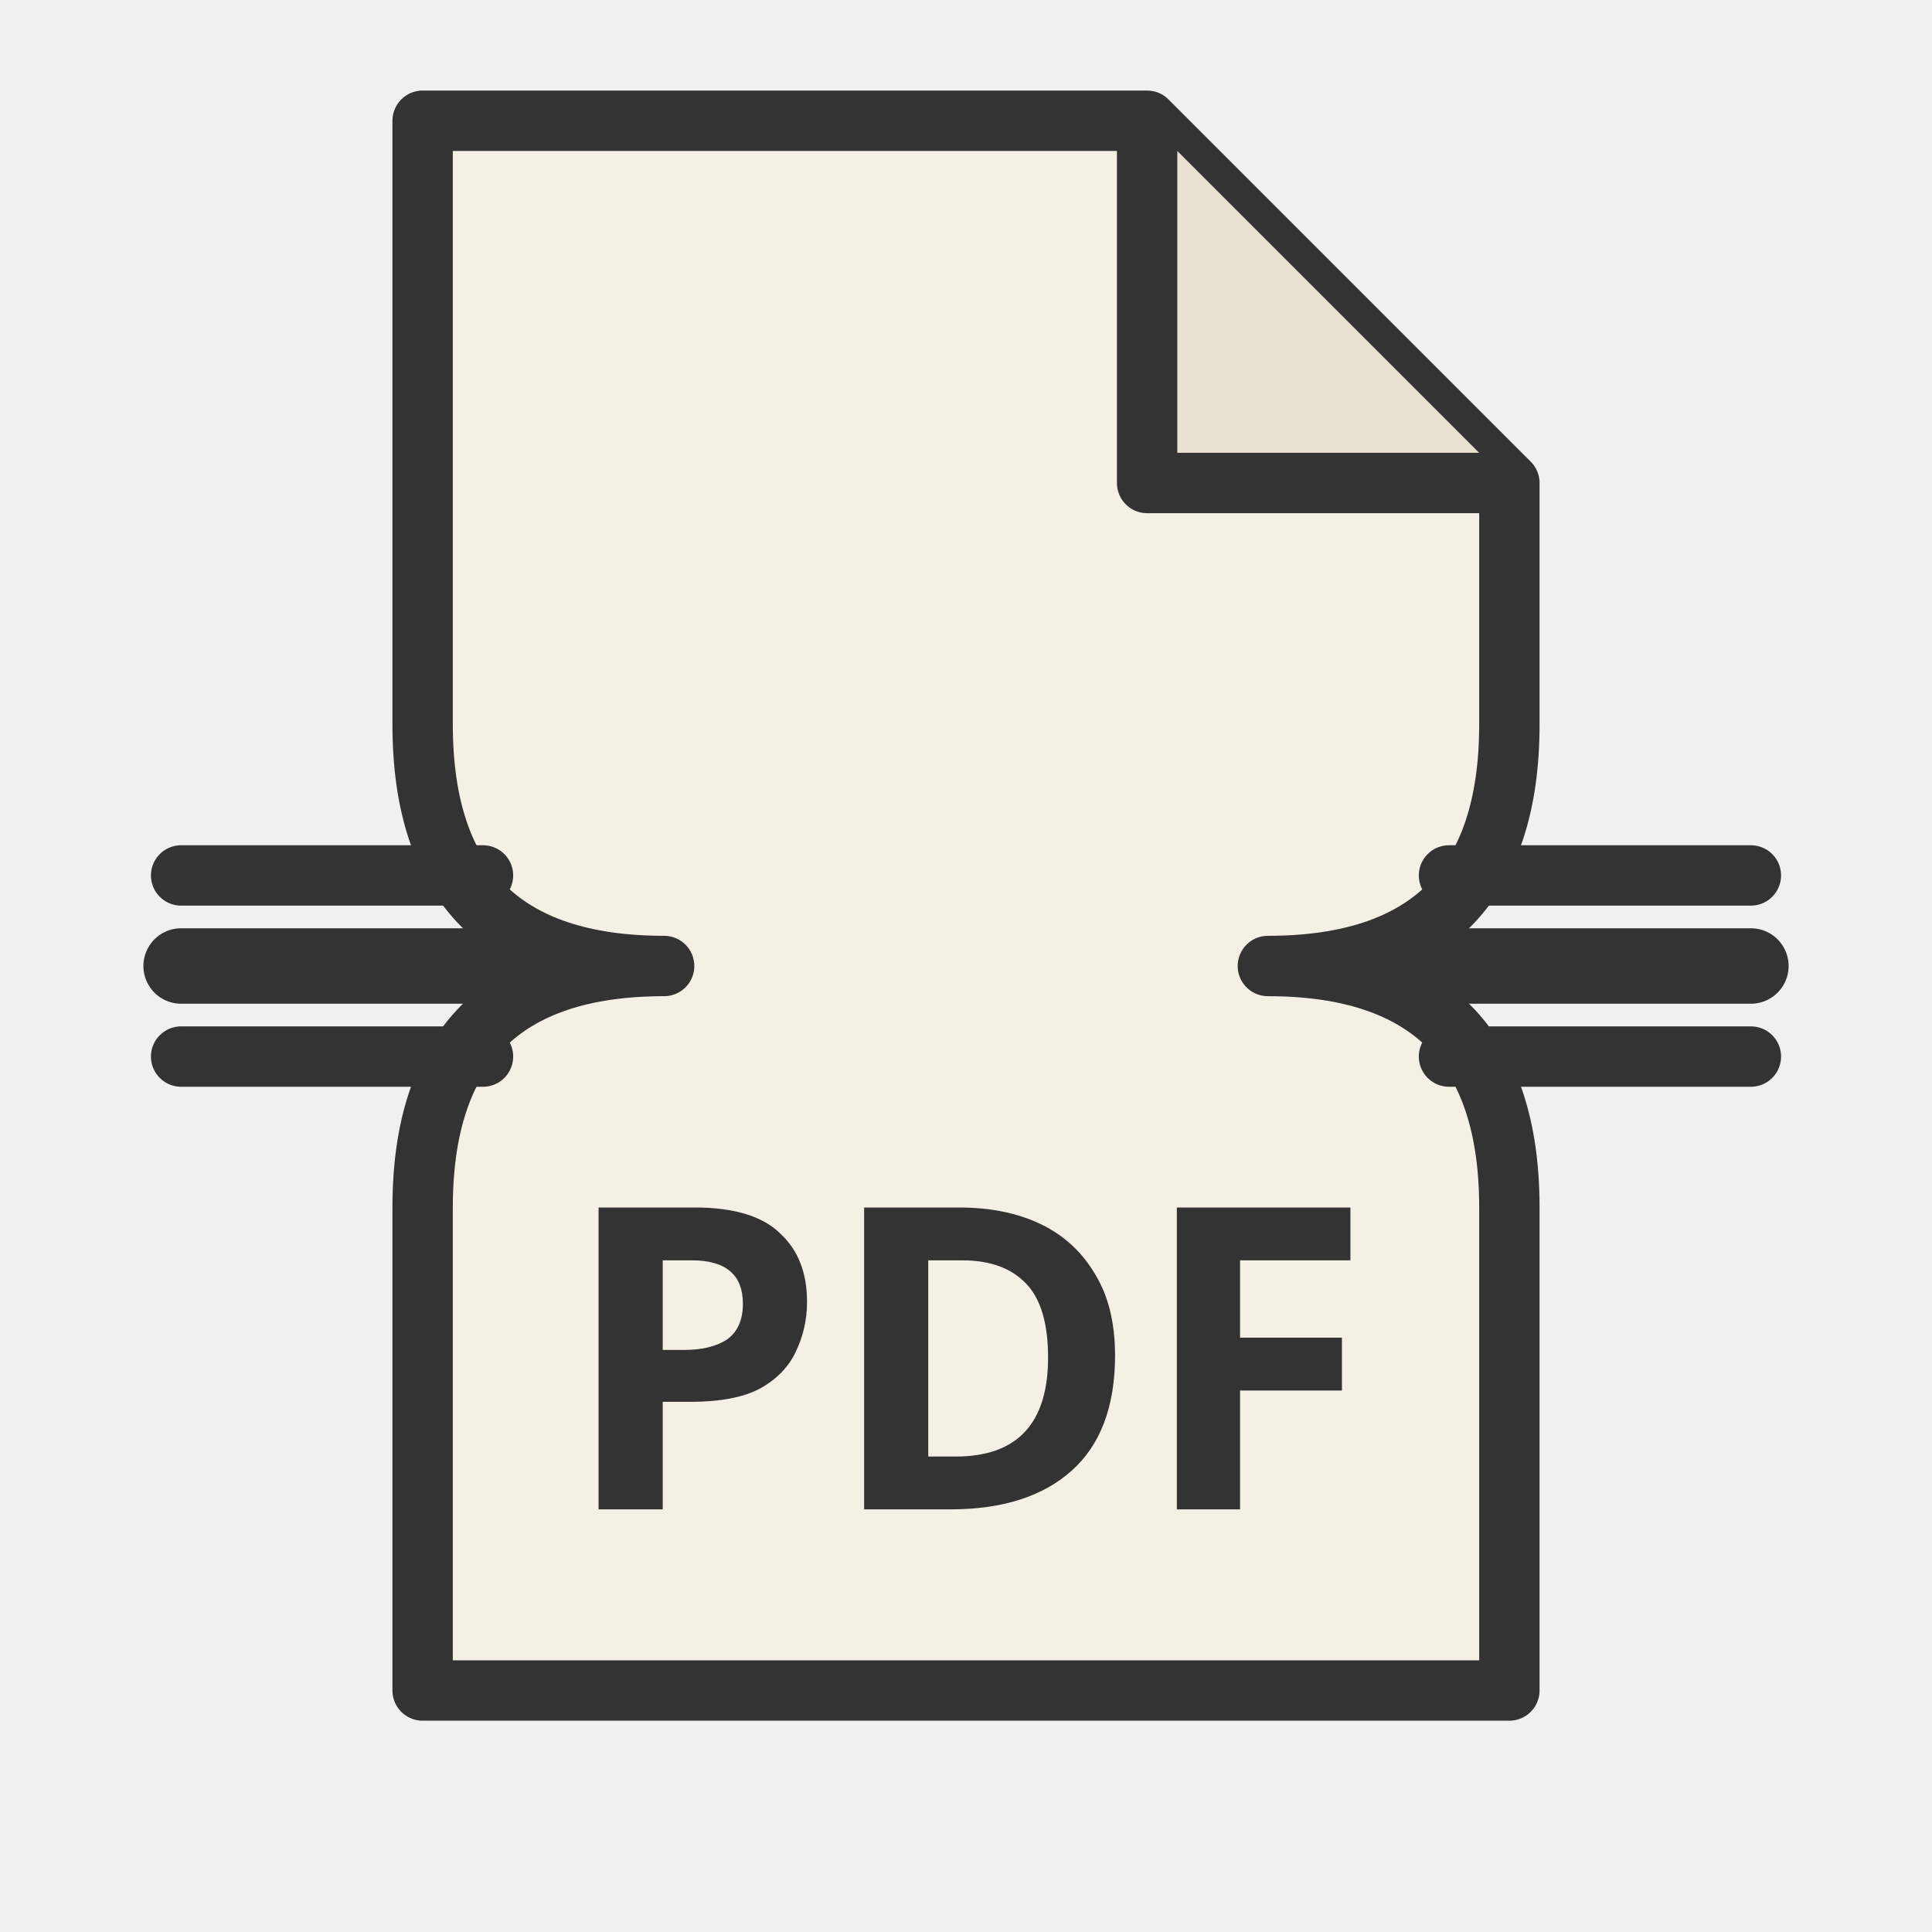
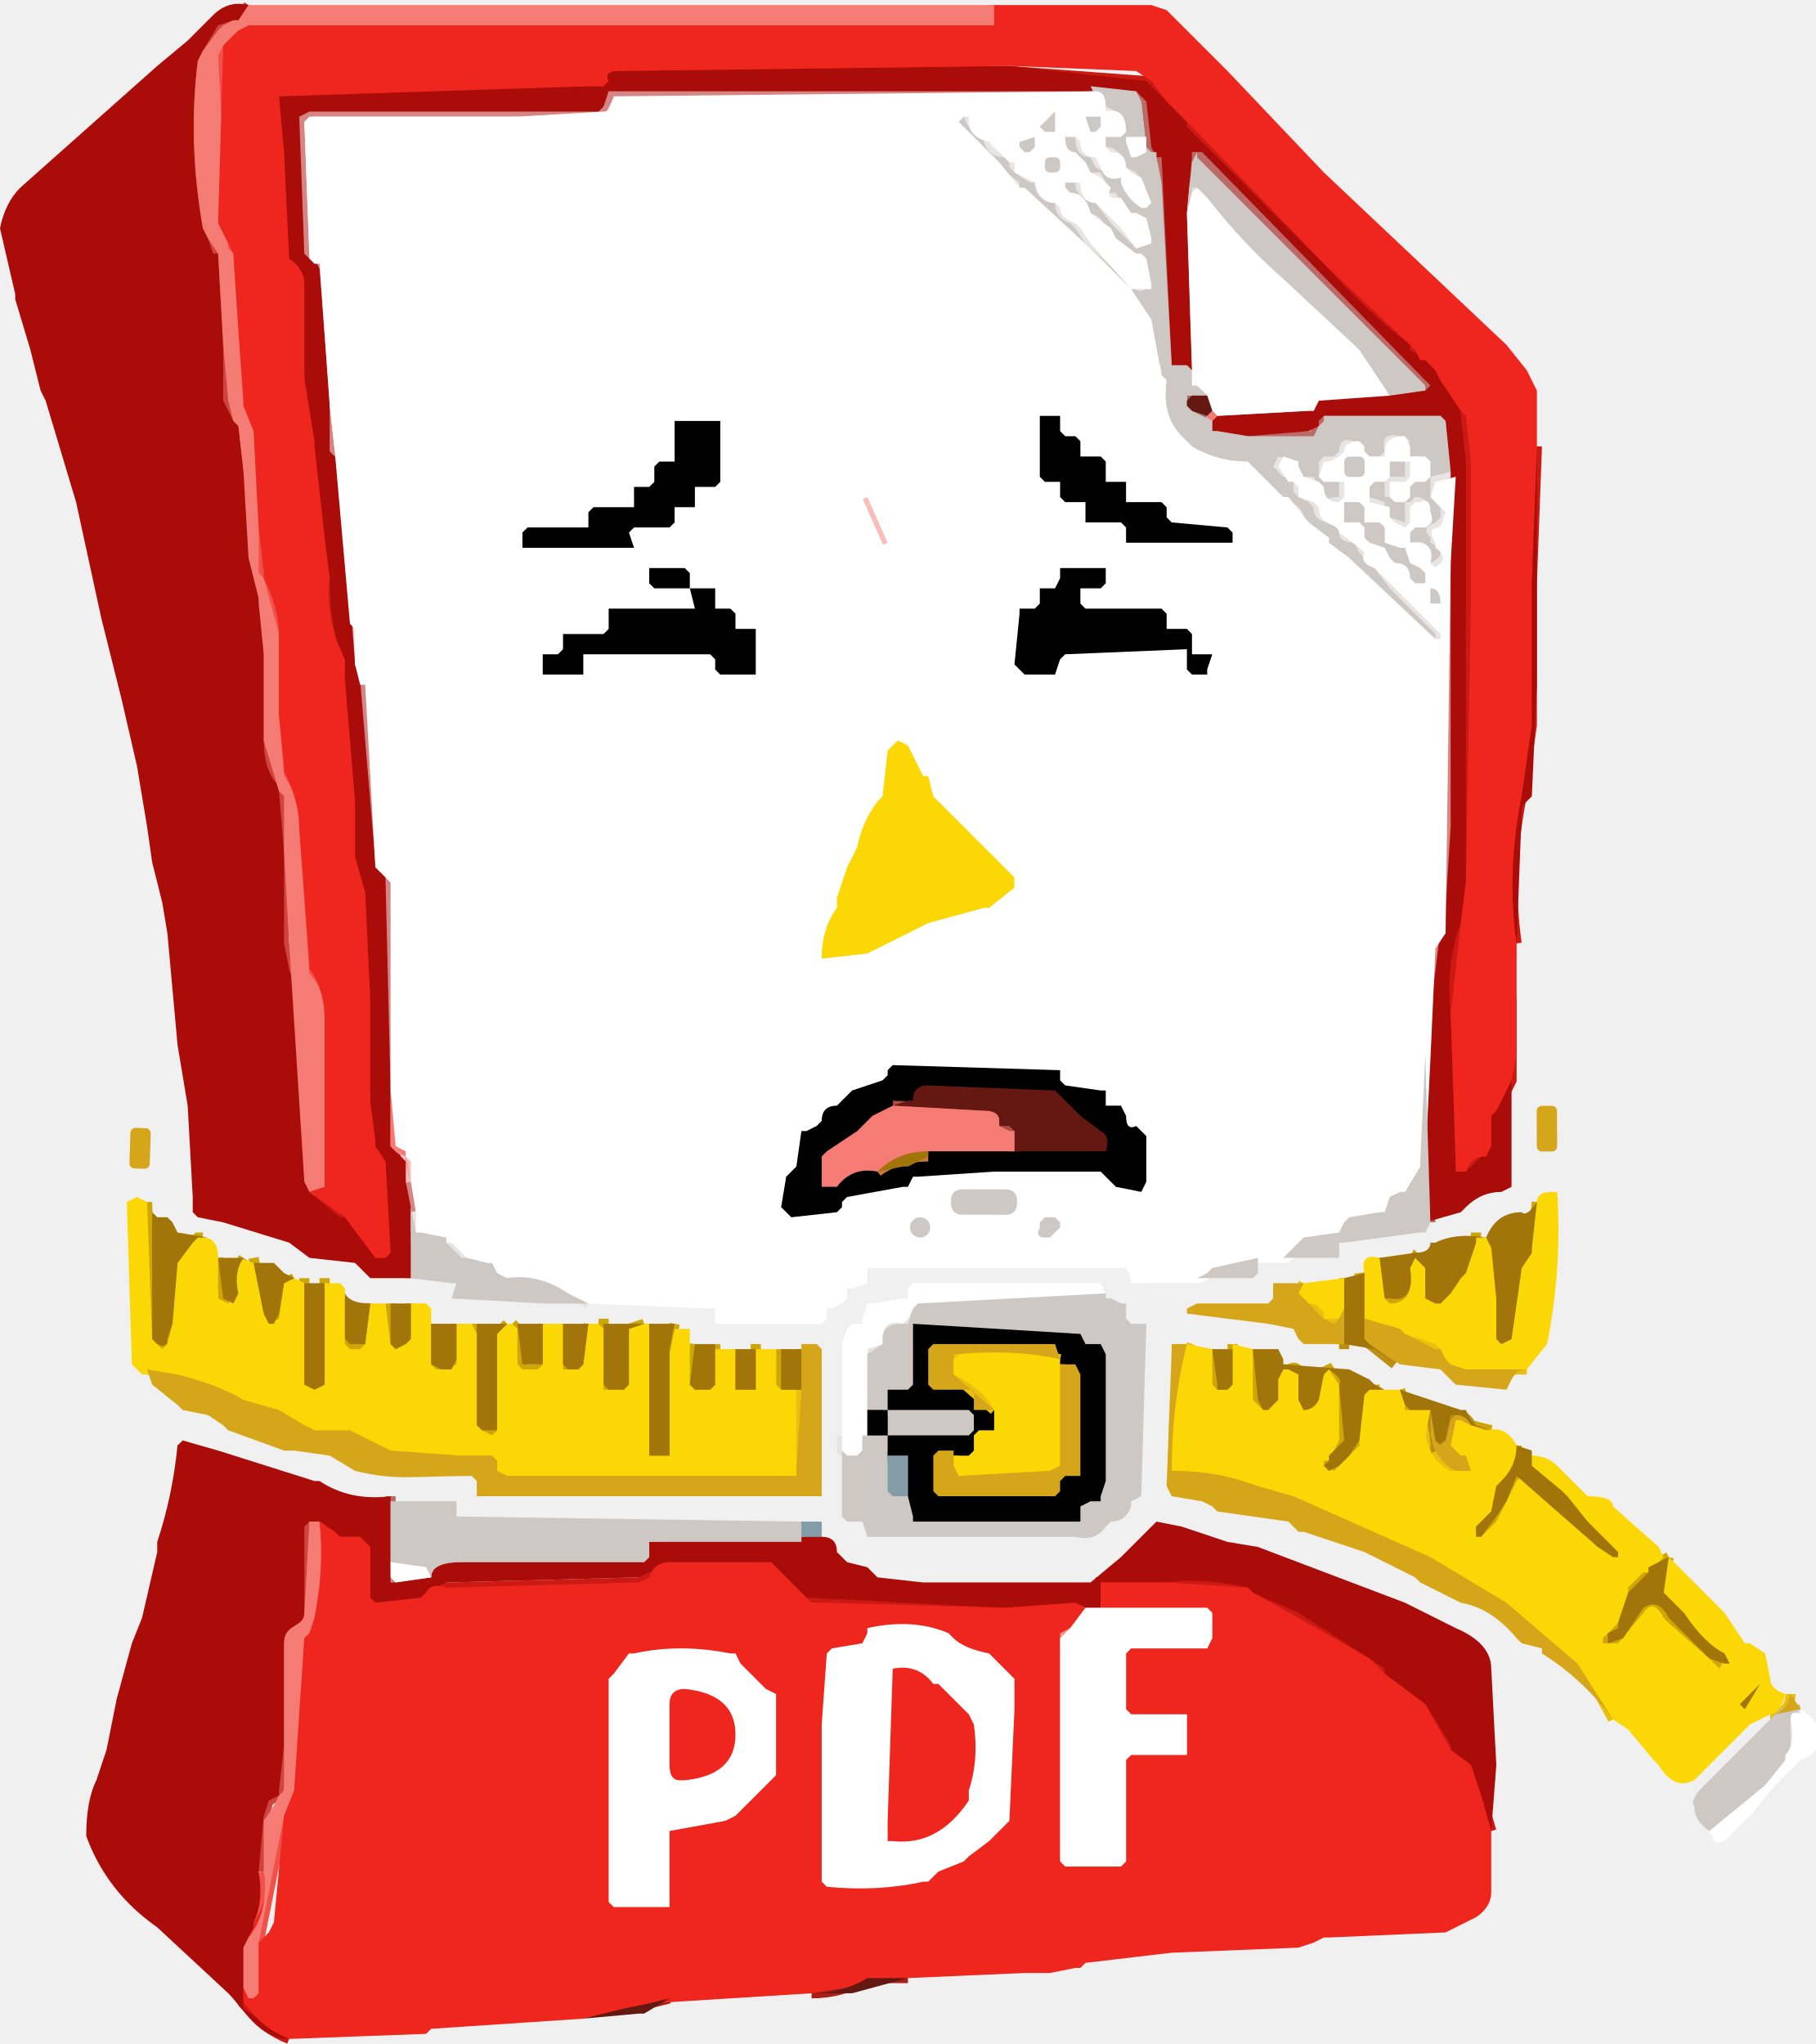
- <svg xmlns="http://www.w3.org/2000/svg" viewBox="0 0 32 32">
-   <path d="     M7 2 h12 l6 6 v4     Q25 16 21 16     Q25 16 25 20     v8 H7 v-8     Q7 16 11 16     Q7 16 7 12     Z   " fill="#F5F0E6" stroke="#333" stroke-width="1" stroke-linejoin="round" />
-   <path d="M19 2v6h6" fill="#E8E0D0" stroke="#333" stroke-width="1" stroke-linejoin="round" />
-   <line x1="3" y1="14.5" x2="8" y2="14.5" stroke="#333" stroke-width="1" stroke-linecap="round" />
-   <line x1="3" y1="16" x2="9" y2="16" stroke="#333" stroke-width="1.25" stroke-linecap="round" />
-   <line x1="3" y1="17.5" x2="8" y2="17.5" stroke="#333" stroke-width="1" stroke-linecap="round" />
-   <line x1="29" y1="14.5" x2="24" y2="14.5" stroke="#333" stroke-width="1" stroke-linecap="round" />
-   <line x1="29" y1="16" x2="23" y2="16" stroke="#333" stroke-width="1.25" stroke-linecap="round" />
-   <line x1="29" y1="17.5" x2="24" y2="17.5" stroke="#333" stroke-width="1" stroke-linecap="round" />
-   <text x="16" y="25" text-anchor="middle" font-family="Geneva,Chicago,system-ui,sans-serif" font-size="7" font-weight="700" fill="#333">PDF</text>
+ <svg xmlns="http://www.w3.org/2000/svg" id="Layer_1" viewBox="0 0 358 403">
+   <defs>
+     <style>.st1,.st10,.st12,.st14,.st17,.st20,.st3,.st4,.st5,.st7,.st9{fill:none;stroke-width:2px}.st23{fill:#839ca8}.st1{stroke:#d58684}.st24{fill:#651712}.st3{stroke:#cc1913}.st25{fill:#ee261d}.st4{stroke:#f15149}.st5{stroke:#bc8e12}.st7{stroke:#cf443f}.st9{stroke:#bc6a67}.st10{stroke:#fabeba}.st26{fill:#aa0c09}.st27{fill:#fff}.st12{stroke:#ad4a43}.st14{stroke:#e9bf10}.st28{fill:#cec8c4}.st17{stroke:#cea607}.st20{stroke:#e7e4e2}.st29{fill:#fbd705}.st30{fill:#a17509}.st31{fill:#d6a61a}.st32{fill:#f47c74}</style>
+   </defs>
+   <path d="m49 1-2 3h-1l-3 1-3 5-1 2q-2 16 1 33l1 2 1 3h1l1 17v12l2 4 1 1 4 34 1 10v18q0 6 3 9v1l1 12v18l1 5 2 7 2 37" class="st7" vector-effect="non-scaling-stroke" />
+   <path d="m61 235 6 5 1 1 6 7 2 1 1-1v-1l-1-17-1-1-1-3-1-1v-28l-1-20-2-8v-8l-1-2-1-13v-15l-1-1q-3-8-2-15l-1-9-2-17v-2l-2-12V56q0-3-3-4v-1l-2-21V19l1-1h59l4-1v-1q0-2 2-2h78l27 2 4 5h1l3 3v1l5 5 11 11 11 11 17 17 1 1 1 1h1l2 2 1 2 4 6 1 2v91l-1 8q-2 8-2 18l2 32 1-1q1-3 4-3l1-2v-6l1-1 2-4 1-2v-16" class="st3" vector-effect="non-scaling-stroke" />
+   <path d="m282 241-1-33" class="st9" vector-effect="non-scaling-stroke" />
+   <path d="m281 208 3-24 1-1v-3l1-17V93" class="st1" vector-effect="non-scaling-stroke" />
+   <path d="m286 93-1-10-1-1h-23v1l-1 1-1 2h-12l-7-1h-1v-2" class="st9" vector-effect="non-scaling-stroke" />
+   <path d="m239 83 1-1" class="st7" vector-effect="non-scaling-stroke" />
+   <path d="m240 82 18-1h1l1-2 1-1h14" class="st1" vector-effect="non-scaling-stroke" />
+   <path d="m274 78 7-1 1-1h-1l-44-45h-2l-1 11" class="st9" vector-effect="non-scaling-stroke" />
+   <path d="M235 42v31" class="st1" vector-effect="non-scaling-stroke" />
+   <path d="M235 73h-4v-1l-2-40v-1h-1l-1-1-1-10-2-2h-8" class="st9" vector-effect="non-scaling-stroke" />
+   <path d="M216 18h-95l-1 1-1 2-1 1H61l-2 2 1 26 1 1 1 1 1 1 1 27 1 9 1 1 1 2 2 39q0 2 2 3v1l3 35v1l1 2h1l1 42" class="st1" vector-effect="non-scaling-stroke" />
+   <path d="M77 215v11l1 2h2v1l1 4" class="st7" vector-effect="non-scaling-stroke" />
+   <path d="M81 233v6" class="st1" vector-effect="non-scaling-stroke" />
+   <path d="M81 239v13" class="st9" vector-effect="non-scaling-stroke" />
+   <path d="M281 208v20l-1 2-3 4v1l-3 1-1 3h-1l-6 1-1 1-1 2-7 1-1 1-3 3m-5 0-9 2-1 1-2 1h-10m-110 5-4-2q0 1 0 0-6-4-12-3l-2-1-1-2h-1l-4-1h-1l-3-3-1-1h-5v-1l-1-4" class="st20" vector-effect="non-scaling-stroke" />
+   <path d="m81 233-1-5v-1l-2-1-1-11" class="st10" vector-effect="non-scaling-stroke" />
+   <path d="M235 73v2l1 1 2 2" class="st20" vector-effect="non-scaling-stroke" />
+   <path d="M238 78h-3v3l3 1" style="fill:none;stroke-width:2px;stroke:#9a706b" vector-effect="non-scaling-stroke" />
+   <path d="m238 82 1 1" style="fill:none;stroke-width:2px;stroke:#e1a29c" vector-effect="non-scaling-stroke" />
+   <path d="m286 93-4 2v3l2 2v2l-1 1q-3 1-1 3v1q4 2 0 4h-1q2-5-3-4v-1l-1-2 1-1h3l1-3q-1-2-3-2l-1 1h-1v4h-3l-1-1v-3h-3l-1-1v-3h1l2-1h1v-3l1-1h2l1 1v3h-4v4l1 1h2l1-1v-3h1l2-1h1v-3l-1-1h-2l-1-1 1-2-1-1h-1q-4 0-3 3l-1 1h-3l-1-1v-1l-1-1q-3-1-3 2l-1 1h-2l-1 1v3l3 1h1v3l-1 1q-3 0-3-3l-1-2h-3v-2l-1-1-3-1-1 2 2 2 1 1h1v2l1 1 2 1 1 1c0 4 4 3 5 5l3 3 1 1 3 3 3 4 3 3 1 1 5 5v1l-18-16-4-4-4-4q0-2-4-4l-7-6-1-1q-6 0-11-3l-2-2q-3-4-2-11h-1v-1l-3-12-2-3-2-2-8-8-13-12-5-5-3-4-4-3-1-2h2v1l4 3v1q1 3 4 3l1 1v1l1 1q0 2 3 2h1q0 3 3 4h1q0 3 3 4l1 1 2 3 9 9h3v-1l-1-5-1-1h-1l-4-4-1-1-4-3v-1q-1-3-4-3l-1-1v-1l1-1h1l1 1q0 4 3 4h1l3 4 1 1 4 4 2-1v-1l-1-4-2-1h-1q0-3-2-3l-1-1q-2 0-1-1l-1-2-3-1v-1l-1-1-2-2q-2 0-2-3v-1h2l1 2q0 3 3 3l1 2q1 3 4 2l1 1q0 3 4 4h1v-1l-2-5h-2v-1q-1-4-4-4l-1-1v-1l1-1 2 1 1-1q0-5-4-5 0-3-2-3" class="st20" vector-effect="non-scaling-stroke" />
+   <path d="M196 1v4H62L47 6l-3 3-1 2 2 38 1 1 1 15 1 15 2 5 1 19v9l1 1 3 11v16l1 12q3 4 3 11l2 28q3 3 3 9v33l-3 1" class="st4" vector-effect="non-scaling-stroke" />
+   <path d="m303 88-1 27v28l-2 14q-3 15-1 29" class="st3" vector-effect="non-scaling-stroke" />
+   <path d="m240 82-1-1" class="st10" vector-effect="non-scaling-stroke" />
+   <path d="m239 81-1-3" style="fill:none;stroke-width:2px;stroke:#b28b89" vector-effect="non-scaling-stroke" />
+   <path d="m274 78-7-10-14-13q-8-7-15-16l-2-2h-1v1l-1 4" class="st20" vector-effect="non-scaling-stroke" />
+   <path d="m239 81-1 1" class="st12" vector-effect="non-scaling-stroke" />
+   <path d="M301 270h-12l-4-1v-1l-1-2-1-1-6-2-1-1-7-2" class="st14" vector-effect="non-scaling-stroke" />
+   <path d="m269 260-1-9m4-3 1 8 1 1q5 0 4-7l1-2 2 2v6l1 1h2l2-2 2-3 1-1 2-6v-1h1m1 0 1 1 1 11v8l1 1 2-1 2-14 2-3v-1l1-9" class="st17" vector-effect="non-scaling-stroke" />
+   <path d="M269 260v4l1 1 5 4m-10-3v-8" class="st5" vector-effect="non-scaling-stroke" />
+   <path d="M265 258v-6" class="st17" vector-effect="non-scaling-stroke" />
+   <path d="m265 258-1 2h-3q-1-3-3-3l-2-2 1-2" class="st14" vector-effect="non-scaling-stroke" />
+   <path d="m29 237 1 27 2 2 1-1 1-4 1-12 3-4 1-1h1m3 4 1 8 1 1h1l1-2q-1-4 1-7m2 0 2 11 1 2 2-1v-1l1-6 2-1m2 0v20l2 2 2-2v-20m4 4v9l2 1h2v-1l1-8m4 0v8l1 1 2-1 1-1v-7m4 4v8l1 1h3l1-2v-7m4 0v3l1 18h3v-19l2-2m1 0 1 1 1 7v1h3l1-1v-8m4 0v8l1 1h2l1-1 1-8m2 0h1v12l1 1h3l1-1v-11l3-1m1 0v25l1 1h3v-21l1-5m4 4-1 8 2 1h2l1-1v-8m4 1v7l1 1h3v-9m5 1v8h4" class="st17" vector-effect="non-scaling-stroke" />
+   <path d="m158 274-1 16v1h-57l-1-1-1-2-1-1h-6l-13-1-5-2-4-2h-7l-2-1-5-3-7-2-13-5-6-1" class="st14" vector-effect="non-scaling-stroke" />
+   <path d="M158 266v8" class="st5" vector-effect="non-scaling-stroke" />
+   <path d="m218 255-5 1-33 2-1 2-1 1q-4-1-4 3v1l-3 1v12" class="st20" vector-effect="non-scaling-stroke" />
+   <path d="M171 278v5" style="fill:none;stroke-width:2px;stroke:gray" vector-effect="non-scaling-stroke" />
+   <path d="m171 283-1 3-1 1h-2l-1-1v-3" class="st20" vector-effect="non-scaling-stroke" />
+   <path d="m171 283 4-1v-4h-4" style="fill:none;stroke-width:2px;stroke:#676462" vector-effect="non-scaling-stroke" />
+   <path d="M235 265q-5 12-3 25 9 0 16 3l8 2 7 2 20 10 15 9 14 12 6 11" class="st14" vector-effect="non-scaling-stroke" />
+   <path d="M239 266v7l1 1h2l1-1v-8m4 1v10l2 2h1l1-1v-5l2-2h1q2-1 2 1v5l1 2q2 0 2-2l1-5 2-1 2 3 1 11-3 4-1 1 2 1 1-1 2-2 2-2 1-10v-1h3m4 0 1 3v1h5" class="st17" vector-effect="non-scaling-stroke" />
+   <path d="M282 278v5q1 5 5 7h2l1-3h-2l-2-2 1-5h1l2 1" class="st14" vector-effect="non-scaling-stroke" />
+   <path d="m290 281 4 1m5 3q0 4-3 7v1l-2 5-3 3v2h1l3-3 2-4 2-4 2-1 14 14 3 2h1v-1l-6-6-4-5h-1l-6-5q-2-2 0-3m27 20-4 2-1 1-2 3-1 1-2 6v1l-2 1-1 1 3 1v-1q3-2 5-6 2-2 5 2v1l8 7 2 1 2-1-1-1q-5-3-8-8l-1-1-3-2-1-1 2-7" class="st17" vector-effect="non-scaling-stroke" />
+   <path d="M353 334q0 4-4 4" class="st14" vector-effect="non-scaling-stroke" />
+   <path d="m355 337-5 1" style="fill:none;stroke-width:2px;stroke:#d2b76f" vector-effect="non-scaling-stroke" />
+   <path d="M290 281q-1-2-3-2h-1l-1 5-2 1v-1l-1-6" class="st5" vector-effect="non-scaling-stroke" />
+   <path d="m355 337-2 2-1 7v1l-4 5-11 9" class="st20" vector-effect="non-scaling-stroke" />
+   <path d="M77 295v13" class="st9" vector-effect="non-scaling-stroke" />
+   <path d="M77 308v4h1l7-1" class="st1" vector-effect="non-scaling-stroke" />
+   <path d="M85 311q0-3 6-3h36l1-1v-3h1l29-1" class="st9" vector-effect="non-scaling-stroke" />
+   <path d="m158 304 4-1" style="stroke:#975459;fill:none;stroke-width:2px" vector-effect="non-scaling-stroke" />
+   <path d="m294 361-2-7-2-6-4-3v-1l-4-8-5-3-3-3-1-1-3-2-14-9-9-4-1-1q-9-2-15-1h-14v5" class="st3" vector-effect="non-scaling-stroke" />
+   <path d="M217 317h-3" class="st1" vector-effect="non-scaling-stroke" />
+   <path d="m214 317-2-1-14 1-39-2-7-7h-2l-22 3-2 1-37 1h-1q-3-1-4 1l-1 1-9 1-1-1v-10l-2-2h-4l-1-1-3-2" class="st3" vector-effect="non-scaling-stroke" />
+   <path d="M63 300h-2l-1 1v17c0 3-4 2-4 6v20l-1 9v1l-2 1-1 3-1 11" class="st7" vector-effect="non-scaling-stroke" />
+   <path d="M52 369q1 6-2 10v1l-2 4v11l1 1q3 4 8 6" class="st3" vector-effect="non-scaling-stroke" />
+   <path d="m214 317-3 4-2 1v44l1 2h11l1-1v-20l1-1h11v-8h-11l-1-1v-11l1-1h15l1-2v-5l-1-1h-21" style="fill:none;stroke-width:2px;stroke:#f7938e" vector-effect="non-scaling-stroke" />
+   <path d="M179 390h-8q-5 3-11 3m-28 1-4 1-5 1-9 1" style="fill:none;stroke-width:2px;stroke:#aa1f18" vector-effect="non-scaling-stroke" />
+   <path d="M158 300v4" style="fill:none;stroke-width:2px;stroke:#a9b2b6" vector-effect="non-scaling-stroke" />
+   <path d="m85 311-1-2-7-1" class="st20" vector-effect="non-scaling-stroke" />
+   <path d="M63 300q1 9-1 19 1 1-1 3l-1 1-2 30-2 5-5 25v10l-1 1h-1l-1-2v-8l1-2q4-5 3-13" class="st4" vector-effect="non-scaling-stroke" />
+   <path d="m49 1-2 3h-1l-3 1-3 5-1 2q-2 16 1 33l1 2 1 3h1l1 17v12l2 4 1 1 4 34 1 10v18q0 6 3 9v1l1 12v18l1 5 2 7 2 37 6 5h1l6 8h2l1-1-1-18h-1l-2-3v-9l-1-20v-21l-2-7-1-8v-3l-1-12v-12l-1-4v-1q-2-7-2-15l-1-8-2-18v-1l-2-13-1-19q1-2-2-4l-2-22V19l1-1 59-1h4v-1q0-2 2-2l78-1 27 3 4 4 1 1 3 3v1l5 5 11 11 11 11q8 9 17 16v1l2 1 1 1 2 2 1 2 4 6v1l1 9v83l-1 8q-3 8-2 18l2 31h1l4-4 1-1v-7h1l2-4v-2h1v-16 37l-2 1q-4 0-7 3l-1 1-7 2v-33l3-25 1-4 1-16V93l-1-10-1-1h-23l-1 1v1l-2 1-12 1-6-1h-1v-2l1-1 18-1h1l1-2 1-1 13-1h7l1-1-1-1-44-45h-2v1l-1 11 1 31h-4v-1l-2-41h-1l-1-2-1-9-2-2H120l-1 3-1 1H61l-2 1 1 27 1 1h1l1 2 2 26v10l1 1 1 2 3 39 1 3 3 36v1l2 1v1l1 42v11l1 1 1 1 1 1v4l1 5v14h-8l-3-3-9-1-4-3-13-4-5-1-1-1v-3l-1-18-2-12-2-22-1-6-2-8-1-7-2-12-3-13-4-16-5-23-6-20-1-2-2-8-3-10v-1L0 45q1-5 4-8l27-24 6-5 1-1 2-2 2-2q3-3 7-2" class="st26" />
+   <path d="M196 1v4H62L47 6l-3 3-1 2 2 38 1 1 1 15 1 15 2 5 1 19v9l1 1 3 11v16l1 12q3 4 3 11l2 28q3 3 3 9v33l-3 1-1-2-3-47-1-18v-11l-1-1-3-10v-17l-1-10v-1l-2-8-1-17-1-9-1-1-1-4-1-11-1-18-2-3-1-2q-3-17-1-33l1-2 3-4 1-1 2-1h1l2-3z" class="st32" />
+   <path d="m303 88-1 27v28l-2 14q-3 15-1 29v22l-1 5-1 2-2 4-1 1v6l-1 2q-3 0-4 3h-2v-1l-1-30 2-18 1-8 1-55V91l-1-9-1-1-4-6-1-2-2-2h-1l-1-2-1-1-17-16-26-27-1-1-3-3-1-1-3-4-3-2-25-1-77 1q-3 0-2 2l-1 1h-3l-61 2 1 11 1 21q3 2 3 5v19l2 12v1l2 18 1 8q-1 8 3 16v4l1 12 1 12v11l2 7 1 21v20l1 8v1l2 3 1 18-1 1h-2l-6-8-7-5 3-1v-33q0-6-3-10v-1l-2-27q0-5-3-11v-1l-1-10v-16q0-5-3-11v-1l-1-9-1-19-2-5v-1l-1-14-1-15-1-2-2-4 1-35 3-3 2-1h147V1h31l3 1 5 5 7 7 19 20 36 34 4 5 2 4z" class="st25" />
+   <path d="M235 73v2l1 1 2 2h-4v2l1 1 2 1 2 1v2h1l6 1h13l1-2 1-1v-1h23l1 1 1 10-4 1v4l2 2v2l-1 1q-3 1-1 3v1q4 2 0 4h-1q2-5-3-4v-1l-1-2 1-1h3l1-3q-1-2-3-2l-1 1h-1v4l-3-1h-1v-3l-3-1h-1v-3l1-1h2l1-1v-2l1-1h2l1 1v3h-4v4h3l1-1v-2l1-1h3v-3l-1-1h-2l-1-1 1-2-1-1h-1q-4-1-3 3l-1 1h-3l-1-1v-2h-1q-3-1-3 2l-1 1h-2l-1 1v3h3l1 1v3h-1q-3 1-3-2l-1-2h-3v-2l-1-1-3-1-1 2 2 2h1l1 1v2l1 1 2 1 1 1c0 4 4 2 5 5q0 2 3 2l1 2 3 3 3 4 3 3 1 1 5 5v1l-18-16-4-4-4-4q0-2-4-4l-7-6-1-1q-6 0-11-3l-2-2q-3-5-2-11l-1-1v-1l-3-11-2-3-2-2-8-8-13-12v-1l-5-4-3-4-4-3-1-2h2q1 3 4 4v1q1 3 4 3l1 1v1l1 1 3 2h1q0 3 3 4h1q0 3 3 4l1 1 2 3 9 8q1 2 3 1v-1l-1-5-1-1h-1l-4-4-1-1q-1-3-4-3v-1q-1-3-4-3l-1-1v-1l1-1h1l1 1q0 3 3 3l1 1 3 4 1 1 4 4 2-1v-1l-1-4-2-1h-1l-2-4h-1q-2 0-1-2l-1-2h-3v-1l-1-2-2-1q-2 0-2-3v-1h2l1 1q0 4 3 4l1 2 4 2h1q0 3 4 5h1v-1l-2-5-2-1q-1-4-4-4l-1-1v-1l1-1h3q0-5-4-5l-2-4 9 1 1 2 1 9 1 1h1v1l1 5 2 36h3Z" class="st28" />
+   <path d="M216 18q2 0 2 3v1q4-1 4 4l-1 1h-3v2l1 1q3 0 3 3l1 1 2 1 2 5-1 1h-1q-3-2-4-5v-1q-3 1-4-2l-1-2q-3 0-3-3l-1-1h-2q0 3 2 3l2 2 1 2 2 1 2 2q-1 2 1 2h1l2 3h1l2 1 1 4v1l-3 1-3-4-1-1-3-3-1-1q-3 0-3-4h-3v1l1 1q3 0 4 4l4 3 1 2 4 3h1l1 1 1 5v1h-4l-8-9-2-3-1-1q-3-1-3-3l-1-1q-3 0-4-4l-4-2v-2h-1l-4-4q-4-1-4-4v-1h-1l-1 1 1 1 3 3 4 4 4 5h1l13 12 8 8 2 3 2 3 2 11 1 1q-1 7 3 11l2 2q5 3 11 3l1 1 6 6h1l4 5 4 3v1l4 3 17 16h1v-1l-5-5-1-1-3-3-4-4q-3-1-2-3l-1-1-4-3c0-2-4-1-4-5l-1-1-3-1v-2l-1-1h-1l-2-3 1-2 3 1v1l1 2 3 1 1 1q0 3 3 3l1-1v-3h-4l-1-1 1-3h1l2-1 1-1q0-2 3-2l1 1v1l1 1h3v-1q0-3 4-3l1 2v2h3l1 1v3l-1 1h-2l-1 1v2l-1 1h-2l-1-1v-3h3l1-1v-3h-4v3l-1 1h-2l-1 1v3l4 1v2l1 1 2 1 1-1v-3l1-1h1q2-1 2 2 1 2-1 3h-2l-1 1v2h1q4 0 3 4l1 1q3-2 0-4v-1q-2-3 1-3l1-3-1-1-1-1-1-1 1-3 4-1-1 17-1 73-2 3-1 22-1 20v1q-3 2-3 5l-1 1-2 1-2 2v1h-6l-2 2v2h-1l-6 1-1 1-3 3h-6l-8 2h-1q-1 2-3 2h-13v-1l-1-2h-51v3l-3 1h-1v2l-1 1-2 1h-1v2l-1 1h-21v-3h-1l-24-1-3-1-1-1q-5-3-12-2l-1-1-2-2-5-1v-1l-3-3h-1l-5-1h-1v-5l-1-6v-4l-1-1-1-1-1-1-1-11v-41l-1-1-1-1-1-1-2-36h-1l-1-4v-7l-1-1-3-34-1-9-2-28h-1l-1-1-1-27 1-1h41l17-1h1l1-3z" class="st27" />
+   <path d="M214 23h3v2l-1 1h-1zm-6 3h-2l-1-1 3-3z" class="st28" />
+   <path d="M226 27v3l-2 1h-1l-1-3v-1z" class="st27" />
+   <path d="M204 27v2l-1 1h-1l-1-1v-1zm70 51-7-10-14-13q-8-7-15-16l-2-2h-1v1l-1 4 1-10 1-2v1l45 45v1z" class="st28" />
+   <rect width="3" height="3" x="206" y="31" class="st28" rx="1" ry="1" />
+   <path d="m274 78-14 1-1 2h-1l-18 1-1-1-1-3-2-2h-1v-3l-1-31 1-4 1-1 2 2q7 9 15 16l15 14z" class="st27" />
+   <path d="m175 107-4-9" class="st10" vector-effect="non-scaling-stroke" />
+   <path d="m175 107-4-9V79l2-1 1 1 2 9v1l1 2 1 1v15z" class="st27" />
+   <path d="m238 78 1 3-1 1-3-1-1-1v-1l1-1z" class="st24" />
+   <path d="m240 82-1 1-1-1 1-1z" class="st32" />
+   <path d="M103 108v-3l1-1h12v-3l1-1h8v-4h3l1-1v-3l1-1h3v-8h9v12l-1 1h-4v4h-4v3l-1 1h-7l-1 1 1 3h-21Zm115-17v4h4v4h7l1 1v2l1 1 11 1 1 1v2h-21v-3l-1-1h-7v-4h-4l-1-1v-3h-3l-1-1V82h4v3l1 1h2l1 1v3h4z" />
+   <path d="M299 186q-2-14 1-29l2-14v-28l1-26v46l-1 22-1 1-1 1v1z" class="st26" />
+   <rect width="4" height="4" x="265" y="90" class="st28" rx="1" ry="1" transform="rotate(-.4 271.9 86.9)" />
+   <path d="M265 99h3l1 1v3h3l1 1v3l3 1h1l1 3 2 1 1 1v2h-2l-1-1q0-3-3-3l-1-1-1-2-3-1-1-1v-2l-1-1h-3z" class="st28" />
+   <path d="M136 116h-7l-1-1v-3h7l1 1zm74 13-1 1-1 3h-6l-2-2 1-10v-1h3l1-1v-3h3l1-2v-2h9v3l-1 1h-4v3l1 1h15l1 1v3h4l1 1v4h4l-1 3v1h-3l-1-1v-4zm-74-13h5v4h3l1 1v3h4v9h-7l-1-1v-2l-1-1h-25v4h-8v-4h3l1-1v-3h8l1-1v-4h17z" />
+   <path d="M282 116q2 0 2 3h-2z" class="st28" />
+   <path d="M162 189q0-6 3-10v-2l2-6 2-4q1-5 4-9l1-1 1-9 2-2 2 1 3 6h1l1 4 16 16v2l-5 4h-1l-11 3-2 1-4 2-6 3z" class="st29" />
+   <path d="m230 182 1-1h19l1 1 4 3 1 2-1 1h-14l-2-2-7-2z" class="st27" />
+   <path d="m281 208 1 33-1 2h-1l-15 2h-1v3h-11l3-3 1-1 7-1 1-2 1-1 6-1h1l1-3 2-1h1l3-5v-1z" class="st28" />
+   <path d="m157 230 1-7h1l2-1 1-1q0-3 3-3l3-3 6-2 1-1v-1l1-1 33 1v2l1 1 7 1h1v3h3l1 2q0 3 2 2l2 2v9l-1 2-5-1-1-1-2-2h-21l-15 1h-1l-1 2h-1l-11 2-1 1v1l-1 1-9 1-2-2 1-6z" />
+   <path d="M200 227v-4l-1-1h-2v-1q0-2-3-2l-18-1" class="st12" vector-effect="non-scaling-stroke" />
+   <path d="M183 228q-6 0-10 3" style="fill:none;stroke-width:2px;stroke:#cb793f" vector-effect="non-scaling-stroke" />
+   <path d="M200 227v-4l-1-1h-2v-1q0-2-3-2l-18-1 3-1h1q0-3 3-3l25 1 5 5 4 3q2 1 1 4z" class="st24" />
+   <path d="m81 233-1-4v-1l-2-1-1-1v-11l1 11 2 1v1z" class="st32" />
+   <rect width="4" height="9" x="303" y="218" class="st31" rx="1" ry="1" transform="rotate(-.2 314.7 229.7)" />
+   <path d="m176 218 18 1q3 0 3 2v1l2 1h1v4h-17l-10 4q-5-1-8 3h-3v-6l1-1 6-4 3-3z" class="st32" />
+   <rect width="8" height="4" x="24" y="225" class="st31" rx="1" ry="1" transform="rotate(-88.2 27.5 226.9)" />
+   <path d="m183 228-4 2h-1l-5 1q4-4 10-4" class="st30" />
+   <rect width="5" height="13" x="192" y="231" class="st28" rx="2" ry="2" transform="rotate(-89.9 194 237.5)" />
+   <path d="M301 270h-12l-4-1v-1l-1-2-1-1-6-2-1-1-7-2v-9q-1-4 3-3l1 8 1 1q5 0 4-7l1-2 2 2v6l2 1h1l2-2 2-3 1-1 2-6v-1h2l1 1 1 11v8l1 1 2-1 2-14 2-3v-1l1-9q0-2 3-2h1q1 15-2 30zM29 237l1 27 2 2 1-1 1-4 1-12 3-4 1-1h1q3 0 3 4v8l2 1 1-2 1-7 3 1 2 10 1 2 2-1 1-7 2-1 2 1v20l2 1 2-1v-20h3l1 1v11l1 1h2l1-1 1-8h3l1 8 1 1 2-1 1-1v-7h3l1 1v11l1 1h2l2-1v-8h3l1 2v1l1 18 2 1 1-1v-19l2-2h1l1 1v7l1 1h3l1-1v-8h4v9h3l1-1 1-8h2l1 1v12h4l1-11v-1l3-1h1v26h4v-20l1-5h3v11l1 1h3l1-1-1-7h5v8h4v-8h4v7l1 1h3v17h-57l-2-1v-2l-1-1H77q-3 0-4-3l-4-1-7-1-2-1-5-2-7-2q-5-4-13-6h-7l-2-2-1-32 2-1z" class="st29" />
+   <path d="M41 244h-2l-1 1-3 4-1 12-1 3q0 2-2 1l-1-1v-27 2l1 1h2l1 1 1 2zm262-7-1 9v1l-2 3-2 14-2 1-1-1v-8l-1-10-1-2q2-5 7-5 1 1 3-2" class="st30" />
+   <path d="M116 257h-9l-18-1 1-3h-1l-8-1v-14l1 5h1l5 1v1l3 3h1l4 1h1l1 2 2 1q6-1 12 3zm92-17 1 1v1l-2 2h-1q-2 0-1-2v-1l1-1z" class="st28" />
+   <rect width="4" height="4" x="179" y="240" class="st28" rx="2" ry="2" transform="rotate(-89.7 181.2 241.8)" />
+   <path d="M292 244h-1v1l-2 6-1 1-2 3-2 2h-1l-2-1v-6l-2-2-1 2q1 7-4 6h-1l-1-8 7-1q3 0 3-2h1q4-2 10-1Zm-244 4q-2 3-1 7l-1 2-2-1-1-8z" class="st30" />
+   <path d="M248 248v3l-1 1h-21 10l2-1 1-1z" class="st28" />
+   <path d="m58 252-2 1-1 6-1 2h-1l-1-2-2-10h4l2 2zm211-1v13l1 1 5 4-4-3-6-1v-13z" class="st30" />
+   <path d="M265 252v6l-1 2h-3v-1q-1-2-3-2l-2-2 1-2z" class="st29" />
+   <path d="M64 253v20l-2 1-2-1v-20z" class="st30" />
+   <path d="m218 255-5 1-33 2-1 2-1 1q-4-1-4 3v1l-3 1v17l-1 3-1 1h-2l-1-1v-21l1-3 1-1h2v-1l1-3h1l6-1h1v-2l1-1h37z" class="st27" />
+   <path d="m257 253-1 2 2 2 3 3 2 1 1-1 1-2v7h-8l-1-1-1-2-5-1-16-2v-1l2-1h14l1-1v-3z" class="st31" />
+   <path d="M218 255v1h1l2 1h1v3l1 1h3l-1 34-2 1v1q-1 3-4 3l-1 1q-2 3-6 2h-41l-1-3h-3l-1-1v-15 2l1 1h2l1-1v-3h5v-4l-1-1h-3v-11l3-2v-1q0-3 4-3h1l1-3 1-1z" class="st28" />
+   <path d="M179 295v-8h-4" style="fill:none;stroke-width:2px;stroke:#424e54" vector-effect="non-scaling-stroke" />
+   <path d="m73 257-1 8h-3l-1-1v-9q1 2 5 2m8 0v7l-1 1-2 1-1-1v-8z" class="st30" />
+   <path d="M301 270q-2 0-3 2l-1 2-10-1-3-3-8-1-6-4-1-1v-4l7 2 1 1 6 3h1l1 2 1 1 3 1z" class="st31" />
+   <path d="M90 261v7l-1 2h-2l-2-1v-8zm10 0-2 2v19h-3l-1-1v-20zm7 0v8h-4l-1-8h-1zm9 0-1 8-1 1h-2l-1-1v-8zm11 0-3 1v11l-1 1h-3l-1-1v-12h-1zm6 0-1 5v21h-4v-26z" class="st30" />
+   <path d="M179 295v-8h-4v-4h16l1-1v-3l-1-1h-16v-4h4l1-1v-12l33 2 1 2h3l1 2v25l-1 3v1h-2l-2 1v3h-33v-1z" />
+   <path d="M209 268q-9-2-21-1v4l8 7m13-9v20l-2 2h-18l-1-2v-2" class="st14" vector-effect="non-scaling-stroke" />
+   <path d="M141 265v8l-1 1h-3l-1-1 1-8z" class="st30" />
+   <path d="M235 265q-5 12-3 25 9 0 16 3l8 2 7 2 20 10 15 9 14 12 6 11q-6-8-14-13v-1l-4-1-1-1q-5-6-11-7l-2-1-6-3-1-1-8-4-2-1-12-4h-1l-2-2-14-2-1-1-2-1-6-1-1-2 1-27v-1z" class="st31" />
+   <path d="M239 266v7l1 1h2l1-1v-8l4 1v10l2 2h1l1-1v-5l2-2h1q1-1 2 1v5l1 2q2 0 2-2l1-5 2-1 2 3v11l-2 4h-1v1l2 1 1-1 2-2 2-2v-10l1-1h7l1 3v1h5l-1 5q1 5 5 7h3v-3h-2l-2-2 1-5h2l2 1 3 1q4-1 6 3 0 4-3 7l-1 1-1 5-3 3v1l1 1 3-3 2-4 2-4 1-1h1l14 14 3 2h1v-1l-6-6-5-5-1-1-5-4q-2-2 0-3 3 0 5 2l2 2 3 3 1 1q5 0 5 2l9 8 1 2-3 3h-1l-3 3v1l-2 6-1 1-2 2v1h3l5-6q2-3 4 1l1 1 8 7 2 2 1-2v-1q-5-2-9-8l-1-1-2-1-1-2 2-7 6 6 4 4 1 1 4 6h1l3 2 1 5q0 2 3 3-1 4-3 4l-4 2-11 11q-4 2-7-3l-1-1-5-6-3-2-7-11-14-12-15-9-27-12-7-2q-8-3-16-3h-1q0-13 3-25z" class="st29" />
+   <path d="M149 266v8h-4v-8zm9 0v8h-4v-8z" class="st30" />
+   <path d="m29 270 6 1q8 2 13 5l7 2 5 3 2 1h7l4 2 4 2 14 1h6l1 1v2l2 1h57v-1l1-16v-9h3l1 1v29H94v-3l-1-1c-11 0-15 1-23-1l-5-3-7-1h-2l-11-4-1-1-3-2-5-1-1-1-5-4zm180-2q-9-2-21-1v4l8 7h-4v-4h-8l-1-1v-7l1-1h24z" class="st31" />
+   <path d="M243 266v7l-1 1h-2v-1l-1-7zm30 8h-3l-1 1-1 9-2 3-2 2-2 1-1-1 1-1v-1l3-3-1-11q1-1-2-3l-1 1-1 5q-1 2-3 2l-1-2v-5l-2-1h-1l-1 2v4l-2 2h-1l-1-2-1-10h5l1 2v1l13 1 4 2 1 1z" class="st30" />
+   <path d="M209 268v21l-2 1-18 1-1-2v-2h3l1-1v-3l1-1h3v-4q-2-4-8-7v-3l1-1q11-1 20 1" class="st29" />
+   <path d="M209 269h3l1 2v20h-3l-1 1v2l-1 1h-23l-1-1v-7l1-1h3v3l1 2 18-1 2-1z" class="st31" />
+   <path d="m294 282-4-1q-1-2-3-2h-1l-1 5-2 1-1-1v-6h-4l-1-1-1-3 3 1 9 3h1l1 2 1 1z" class="st30" />
+   <path d="M171 278h4v5h-4z" />
+   <path d="m290 281-2-1h-1l-1 5 2 2h1l1 3h-3q-4-2-5-7v-5l1 6 1 1 1-1 1-4 1-1q2 0 3 2" class="st31" />
+   <path d="M77 295v17h1l7-1q0-3 6-3h36l1-1v-3l30-1h4q3 0 3 3l2 2 4 1 2 2 9 1h33l6-5 6-6 1-1 5 1 9 3 6 1 29 11 10 5q7 3 7 8l1 19-1 13-2-7-2-6-4-3v-1l-5-8-4-3-4-3v-1l-3-2-14-9-9-4-1-1q-9-2-16-1h-13v5h-3l-2-1-14 1-39-2-7-7h-2l-22 2-2 1-37 1h-1l-4 2-1 1-9 1-1-1v-10l-2-2h-4l-1-1-3-2h-2l-1 1v17c0 3-4 2-4 6v20l-1 9v1l-2 1-1 3-1 11q1 6-1 10v1l-2 4v12l9 6c-6 0-9-6-12-9l-14-13q-10-7-14-18 0-7 2-11l2-6 2-10 3-11 2-5 3-13v-2q3-9 4-19l1-1 7 2 19 6h1q6 4 14 3" class="st26" />
+   <path d="M302 286v3l6 5 1 1 4 5 6 6v1h-1l-3-2-16-14-2 5-2 3-3 4h-1v-2l3-3 1-5 1-1q3-3 3-7z" class="st30" />
+   <path d="M179 295h-3l-1-1v-7h4z" class="st23" />
+   <path d="M158 300v4h-30v3l-1 1H91q-6 0-6 3l-1-2-7-1v-12h13v3z" class="st28" />
+   <path d="M63 300q1 9-1 19 1 1-1 3l-1 1-2 30-2 5-5 25v10l-1 1h-1l-1-2v-8l1-2q4-5 3-13v-10l2-3 1-2 1-1v-29c0-4 4-3 4-6l1-18z" class="st32" />
+   <path d="M162 303h-4v-3h4z" class="st23" />
+   <path d="m214 317-3 4-2 1v44l1 2h11l1-1v-20l1-1h11v-8h-11l-1-1v-11l1-1h15l1-2v-5l-1-1h-21v-5h13l16 1 1 1 9 5 14 8 3 3 4 3 4 3 5 9 4 3 2 6 2 7v12q0 3-3 5l-6 3-23 1h-1l-2 1-3 1-25 1-17 2-1 1h-1l-5 1h-5l-23 1-7 1-12 2-32 2-4 1-9 2-30 2-1 1-27 1q-5-2-8-6l-1-1v-11l2-4v-1q3-4 2-10 1 8-3 13l-1 2v8l1 2h1l1-1v-10l2-2 1-2 2-21 2-5 2-30 1-1 1-3q2-10 1-19l3 2 1 1h4l2 2v10l1 1 9-1 1-1q1-2 4-1h1l37-1 2-1q1-3 4-3h20l7 7 1 1h3l35 1 14-1z" class="st25" />
+   <path d="m329 307-1 7 1 1 2 2 1 1q4 6 8 8l1 2h-1l-3-1-8-8q-2-4-5-2l-4 6-3 1v-2l2-1v-1l2-6 1-1 3-3v-1z" class="st30" />
+   <path d="m85 311-7 1-1-1v-3l7 1zm129 6h24l1 1v5l-1 2h-15l-1 1v11l1 1h11v8h-11l-1 1v20l-1 1h-11l-1-1v-44l2-2zm-44 7 1-2v-1q9-2 16 1l1 1q2 2 7 3l1 1 2 2 2 2v6l-1 22-3 3-1 1-4 3-1 1-5 2-1 1-1 1h-1q-9 2-19 1l-1-1v-31l1-14 1-1zm-39 52h-10l-1-1v-44l1-1 3-4h1q9-2 19 0h1l1 2 1 1 3 3 1 1 2 1v16l-1 1-3 3-1 1-3 3-2 1-11 2v15z" class="st27" />
+   <path d="M176 329q5-1 8 3h1l6 6 1 2q1 7-1 13v2q-6 9-15 8h-1v-4z" class="st25" />
+   <path d="m343 336 4-4-3 5z" class="st30" />
+   <path d="M132 336q0-3 3-3 10 1 10 9t-10 9h-1q-2 0-2-3z" class="st25" />
+   <path d="m355 337-5 1h-1q3 0 4-4z" class="st31" />
+   <path d="m355 337-2 2v7l-1 1-4 5-11 9q-3-2-3-5-1-1 2-4l14-14z" class="st28" />
+   <path d="M355 337q5 3 3 8l-1 1-2 1-5 5-5 6-1 1-3 3q-2 2-3 1l-1-2 11-9 4-5v-1q2-2 1-7 0-2 2-1Z" class="st27" />
+   <path d="m179 390-11 3h-8q6 0 11-3zm-47 4-5 3h-1l-11 1 8-2 5-1z" class="st24" />
</svg>
